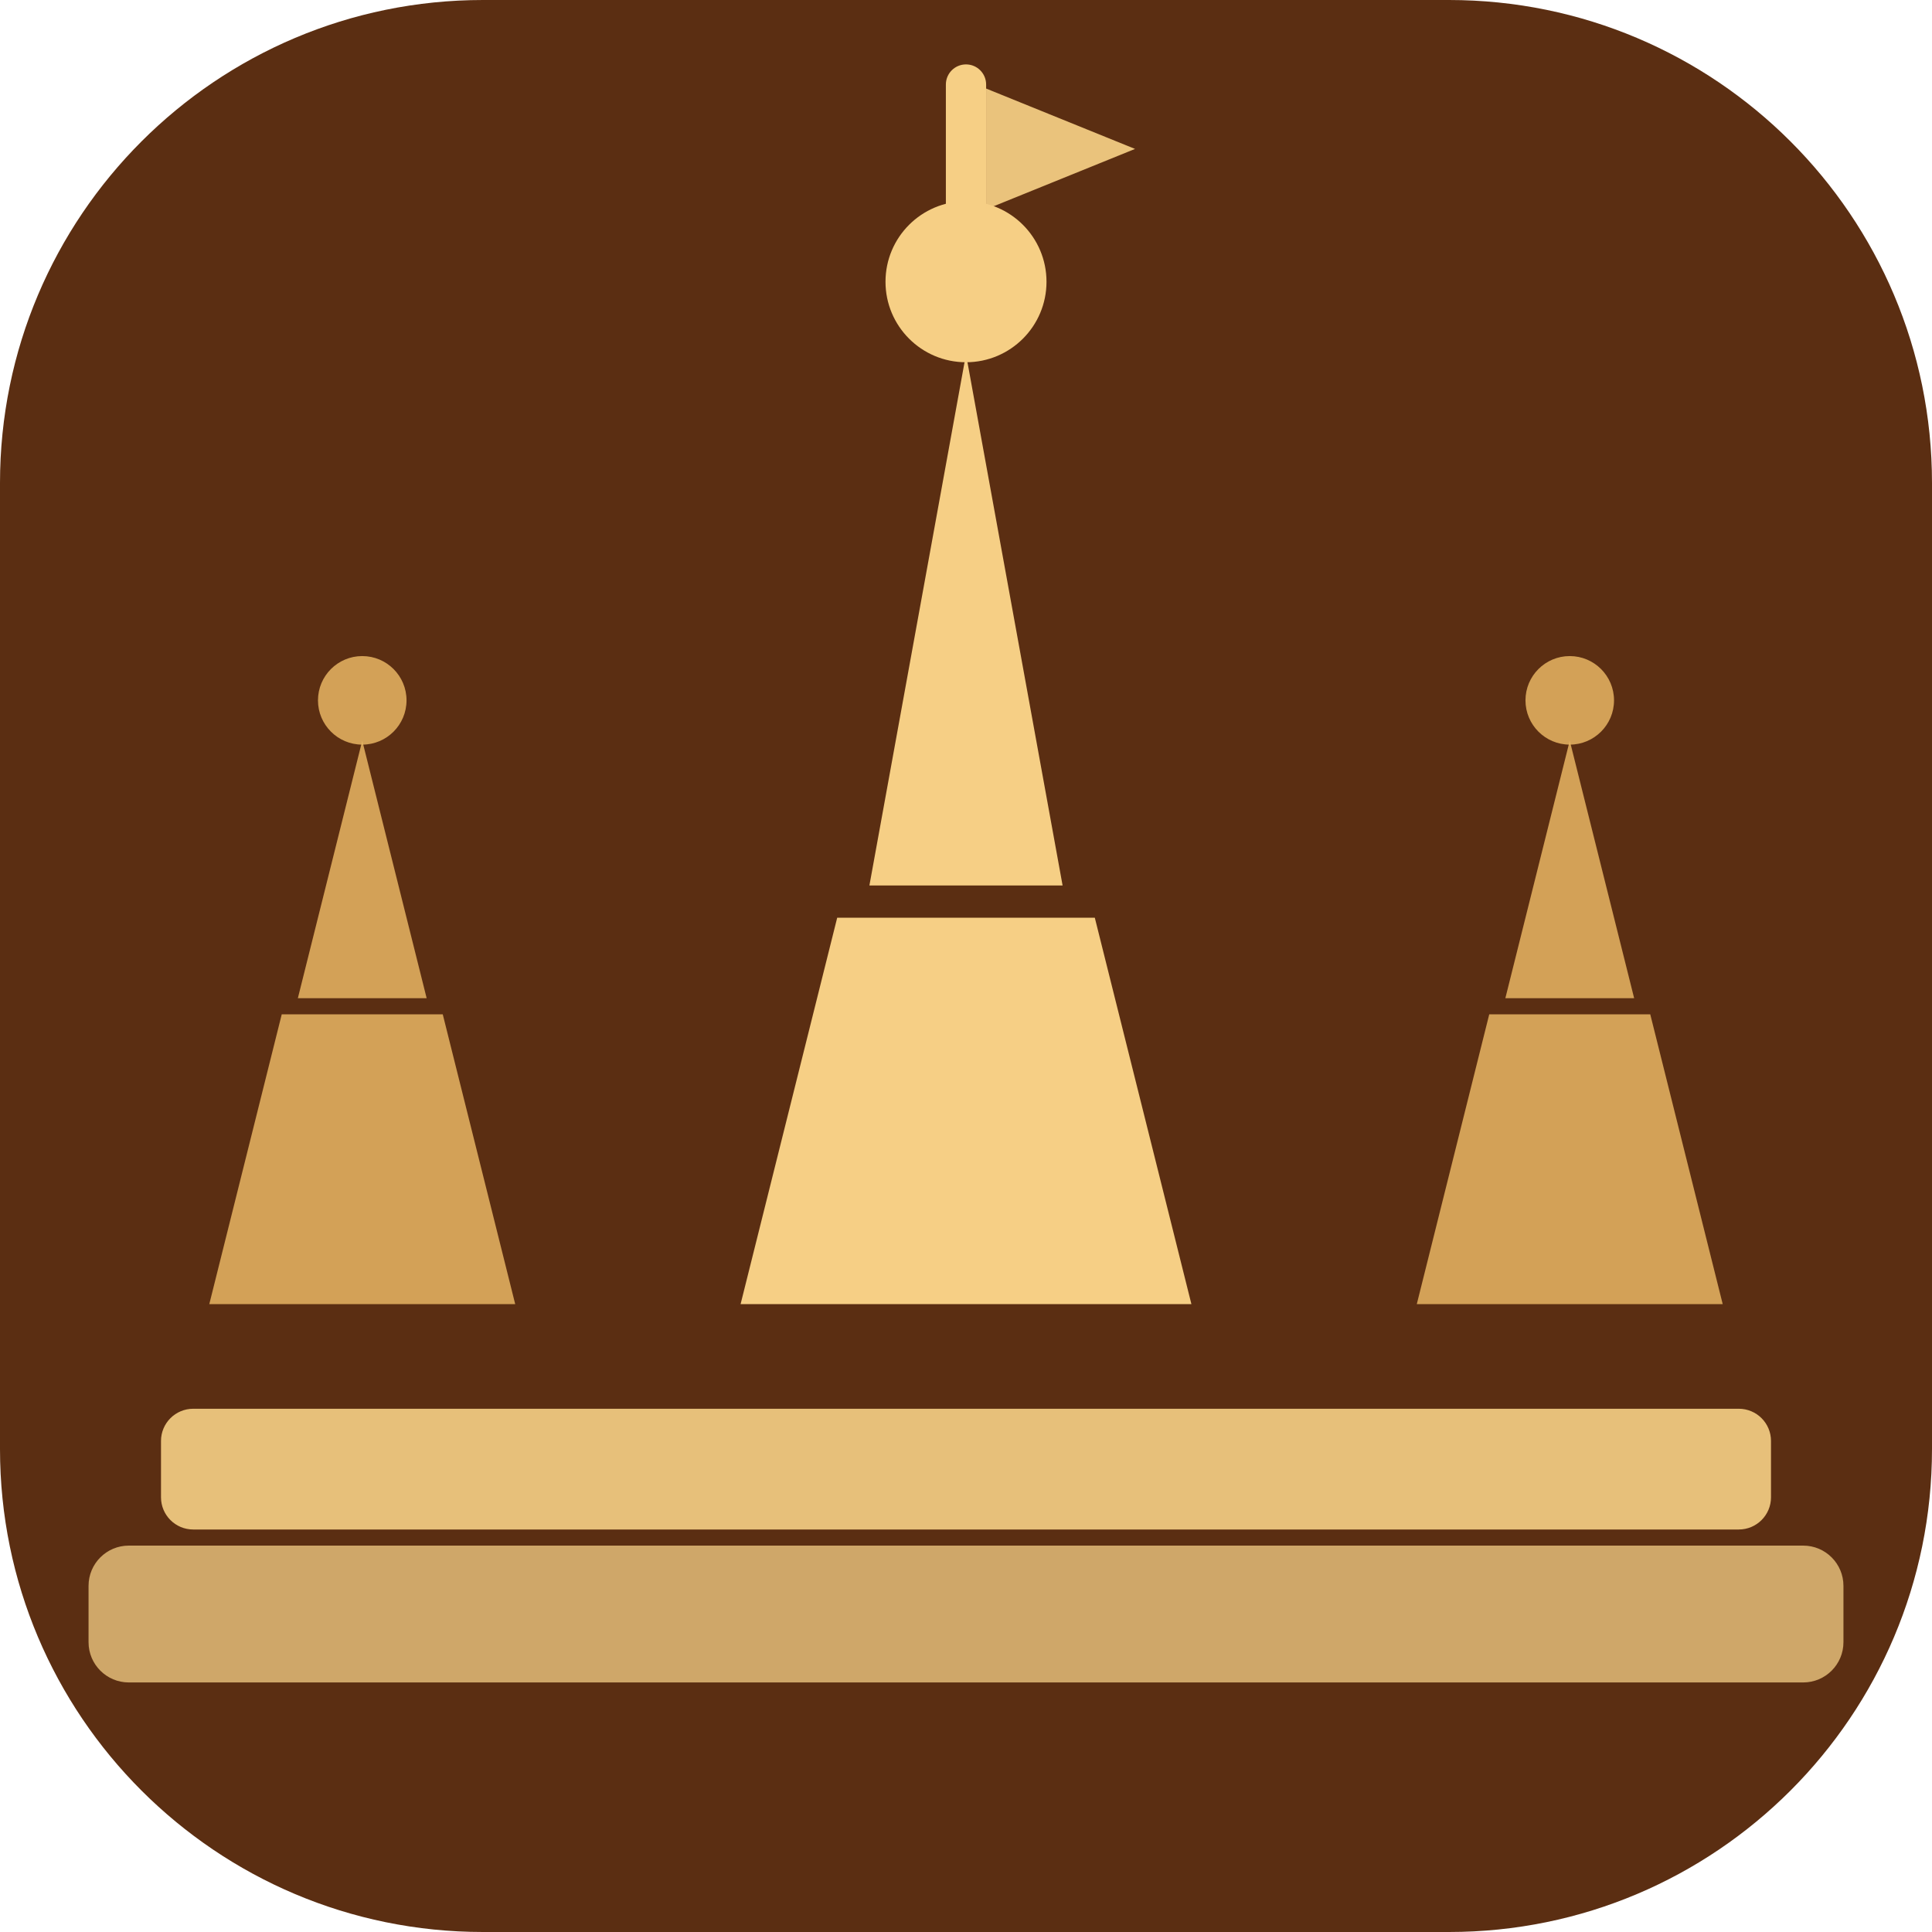
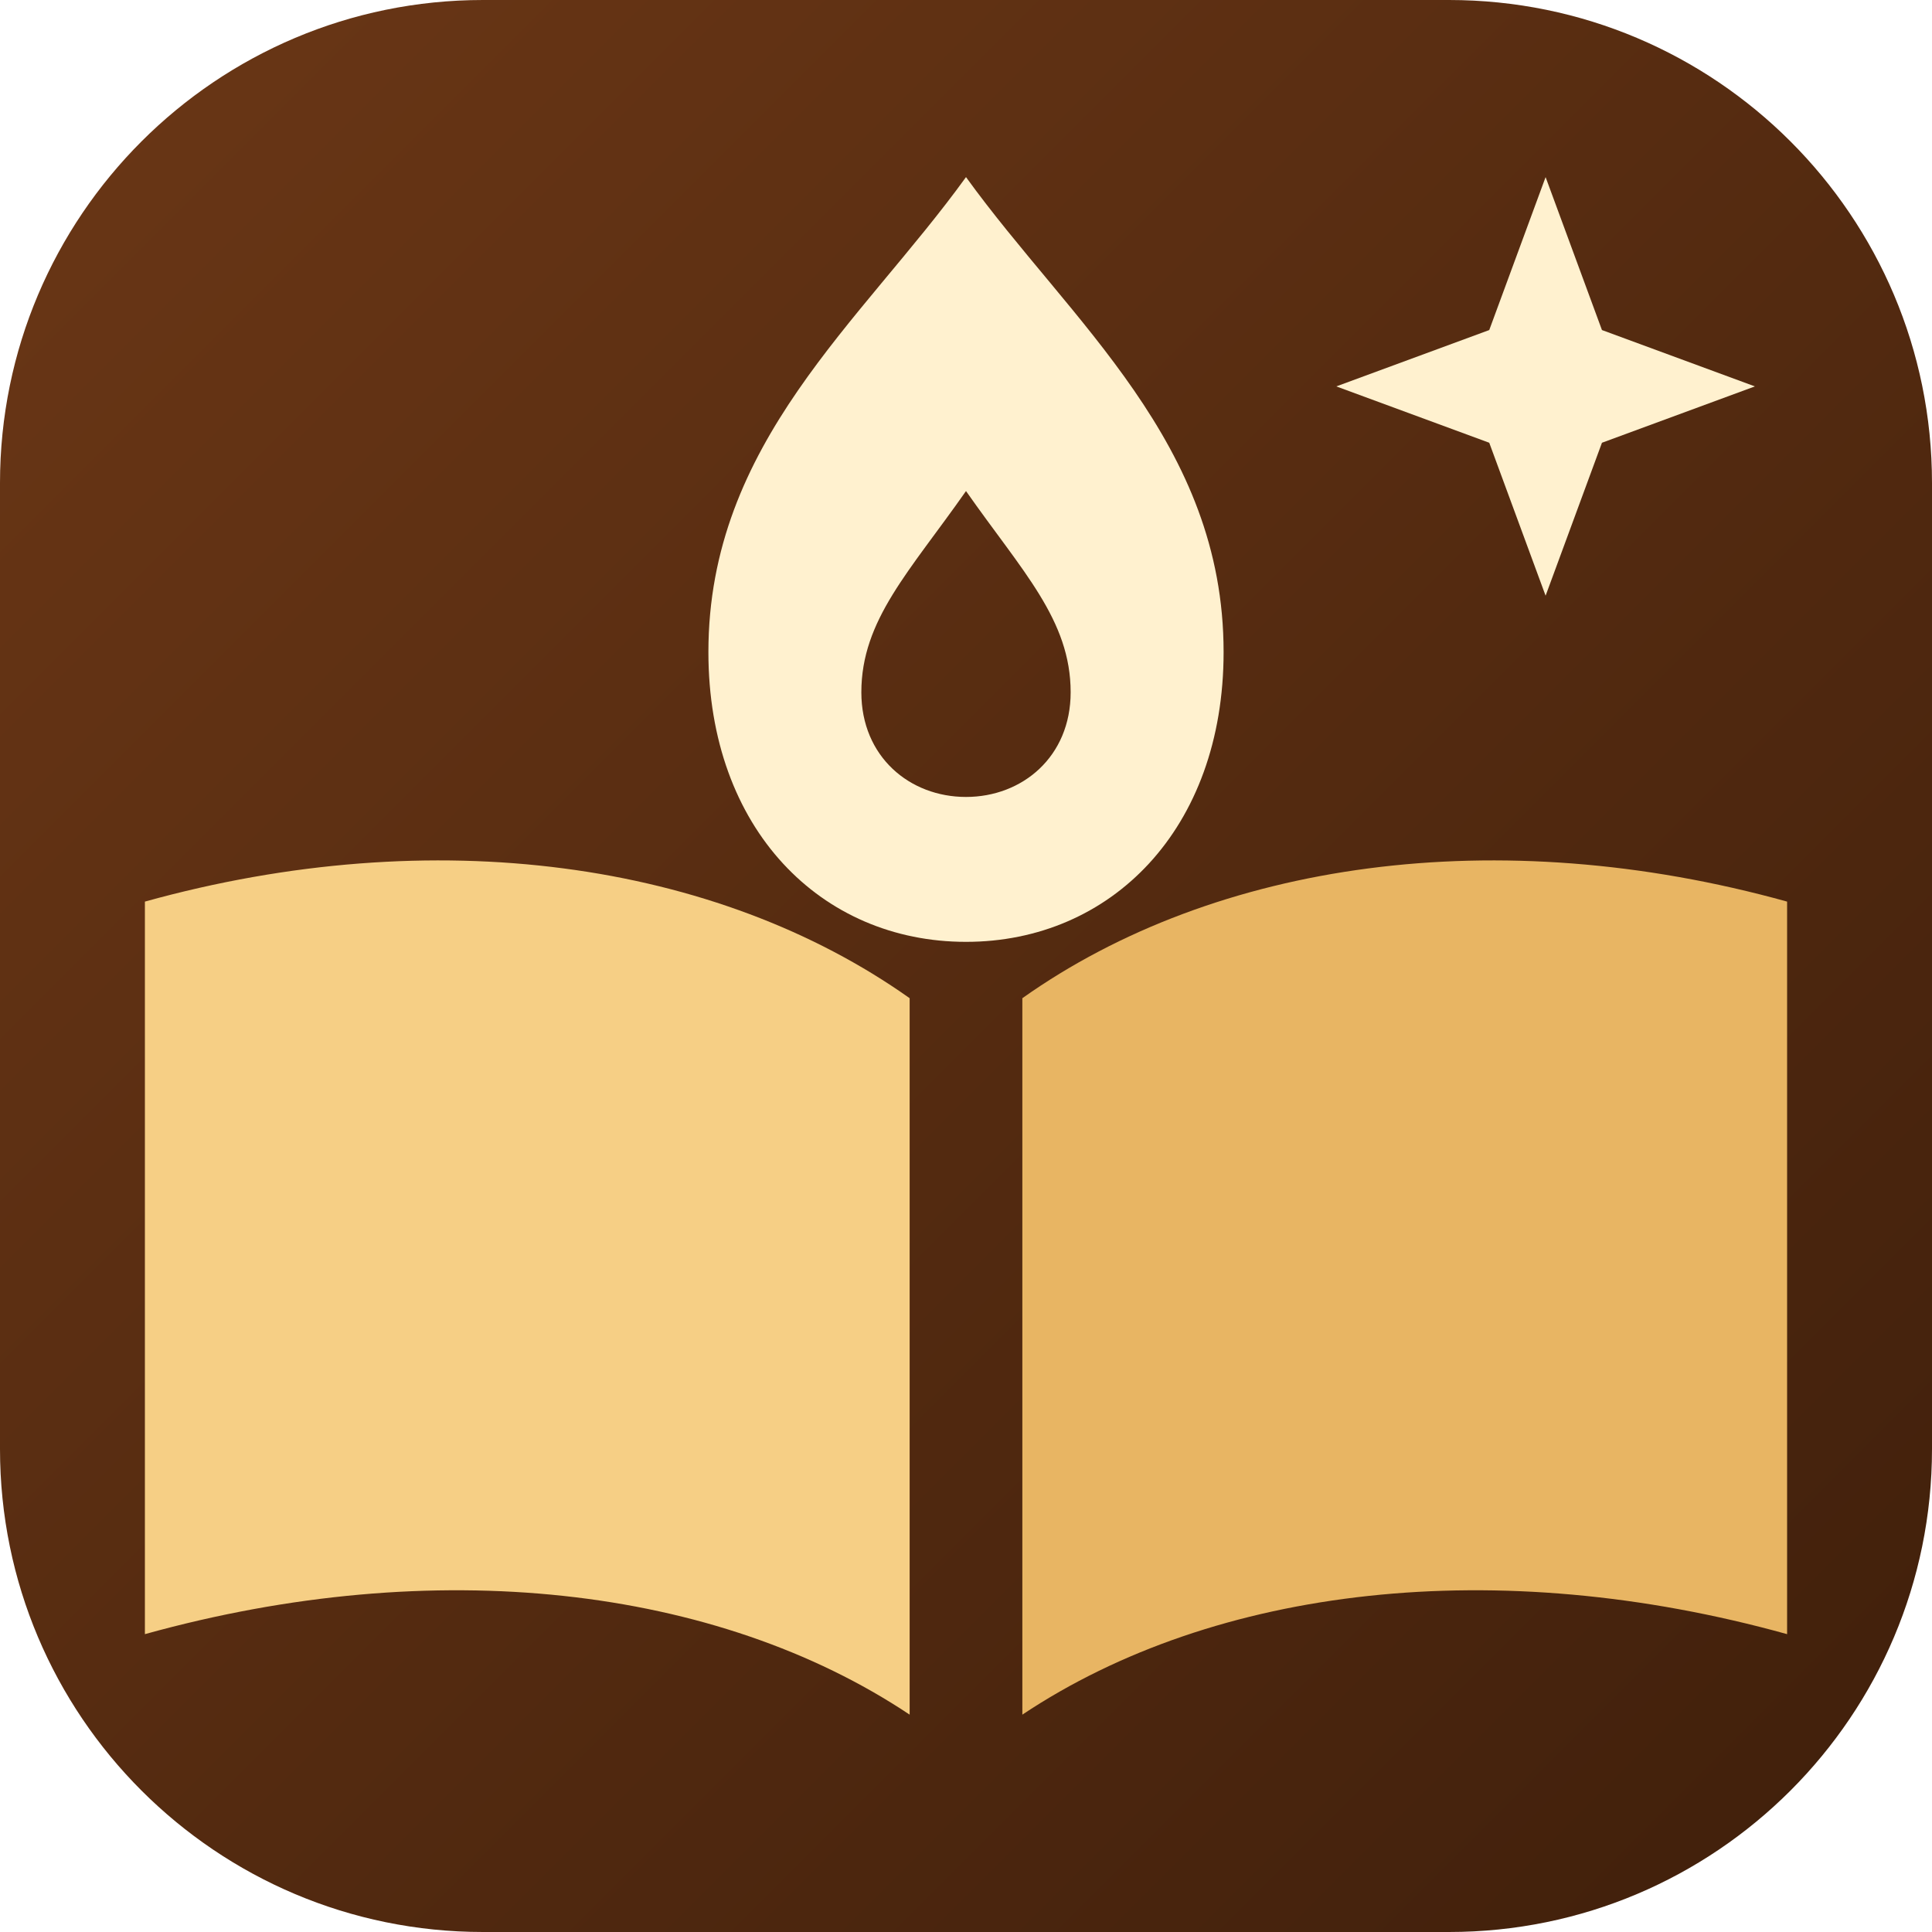
<svg xmlns="http://www.w3.org/2000/svg" viewBox="0 0 24 24" width="64" height="64">
-   <rect x="0" y="0" width="24" height="24" rx="6" fill="#5b2e12" />
-   <path d="M2.6 16.2H6.4L5.5 12.6H3.5L2.6 16.2Z" fill="#e8b563" opacity="0.85" />
-   <path d="M3.7 12.4H5.3L4.5 9.2L3.7 12.4Z" fill="#e8b563" opacity="0.85" />
-   <circle cx="4.5" cy="8.7" r="0.55" fill="#e8b563" opacity="0.85" />
-   <path d="M17.6 16.2H21.4L20.5 12.6H18.5L17.6 16.2Z" fill="#e8b563" opacity="0.85" />
-   <path d="M18.7 12.4H20.3L19.5 9.2L18.7 12.4Z" fill="#e8b563" opacity="0.85" />
-   <circle cx="19.5" cy="8.7" r="0.55" fill="#e8b563" opacity="0.85" />
-   <path d="M9.2 16.2H14.8L13.6 11.4H10.4L9.2 16.2Z" fill="#f6cf85" />
-   <path d="M10.8 11H13.2L12 4.4L10.8 11Z" fill="#f6cf85" />
-   <circle cx="12" cy="3.5" r="1" fill="#f6cf85" />
-   <rect x="11.75" y="0.8" width="0.5" height="2.6" rx="0.25" fill="#f6cf85" />
-   <path d="M12.25 1.1 14.1 1.85 12.25 2.6Z" fill="#f6cf85" opacity="0.92" />
-   <rect x="2" y="17.5" width="20" height="1.5" rx="0.4" fill="#f6cf85" opacity="0.9" />
-   <rect x="1.1" y="19.2" width="21.8" height="1.7" rx="0.5" fill="#f6cf85" opacity="0.75" />
+   <defs>
+     <linearGradient id="g" x1="0" y1="0" x2="1" y2="1">
+       <stop offset="0" stop-color="#6b3716" />
+       <stop offset="1" stop-color="#3f1f0b" />
+     </linearGradient>
+   </defs>
+   <rect x="0" y="0" width="24" height="24" rx="6" fill="url(#g)" />
+   <path d="M1.8 11.2C5.4 10.2 8.9 10.7 11.3 12.4V21.3C8.9 19.7 5.4 19.3 1.8 20.3Z" fill="#f6cf85" />
+   <path d="M22.2 11.2C18.6 10.2 15.1 10.7 12.7 12.4V21.3C15.1 19.7 18.6 19.3 22.2 20.3Z" fill="#e8b563" />
+   <path fill-rule="evenodd" clip-rule="evenodd" d="M12 2.2C13.3 4 15.2 5.5 15.2 8.1C15.2 10.3 13.8 11.7 12 11.7C10.2 11.7 8.8 10.3 8.8 8.1C8.8 5.5 10.7 4 12 2.2ZM12 6.1C11.3 7.1 10.7 7.7 10.7 8.6C10.7 9.4 11.3 9.9 12 9.9C12.7 9.9 13.3 9.4 13.3 8.6C13.3 7.7 12.7 7.1 12 6.1Z" fill="#fff1cf" />
+   <path d="M19.2 2.2L19.9 4.1L21.8 4.8L19.9 5.5L19.2 7.4L18.5 5.5L16.6 4.8L18.5 4.1Z" fill="#fff1cf" />
</svg>
